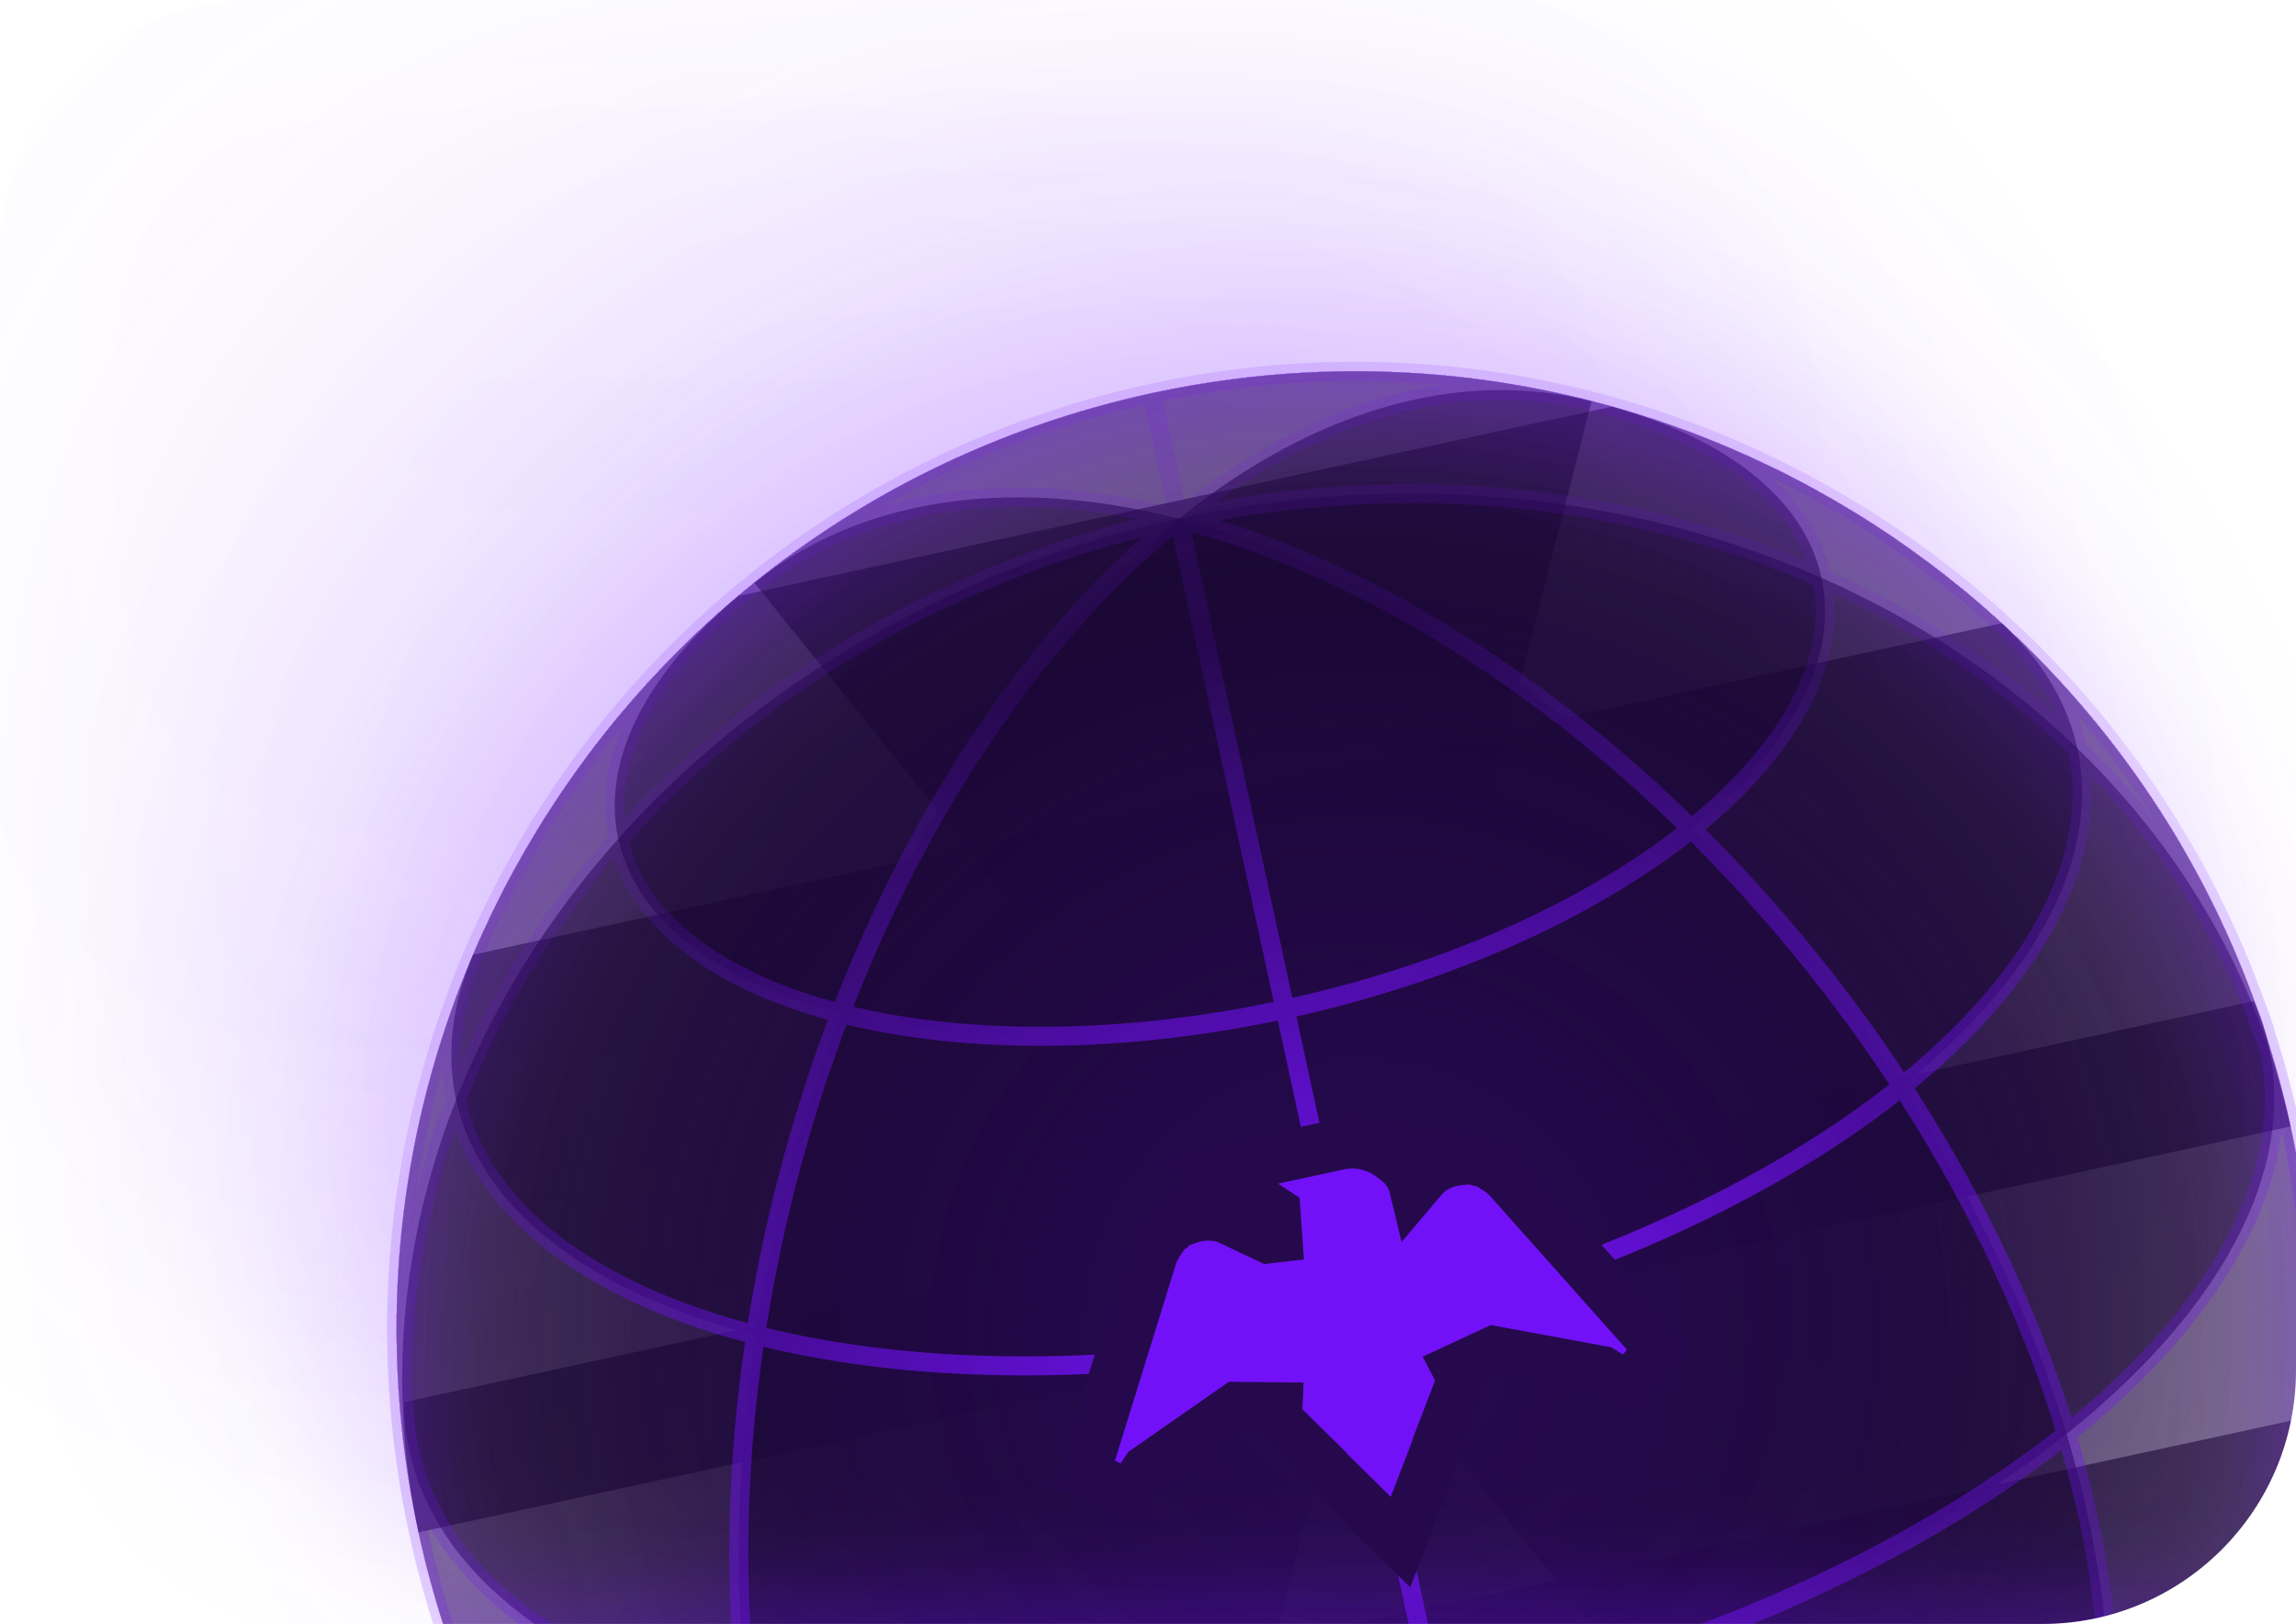
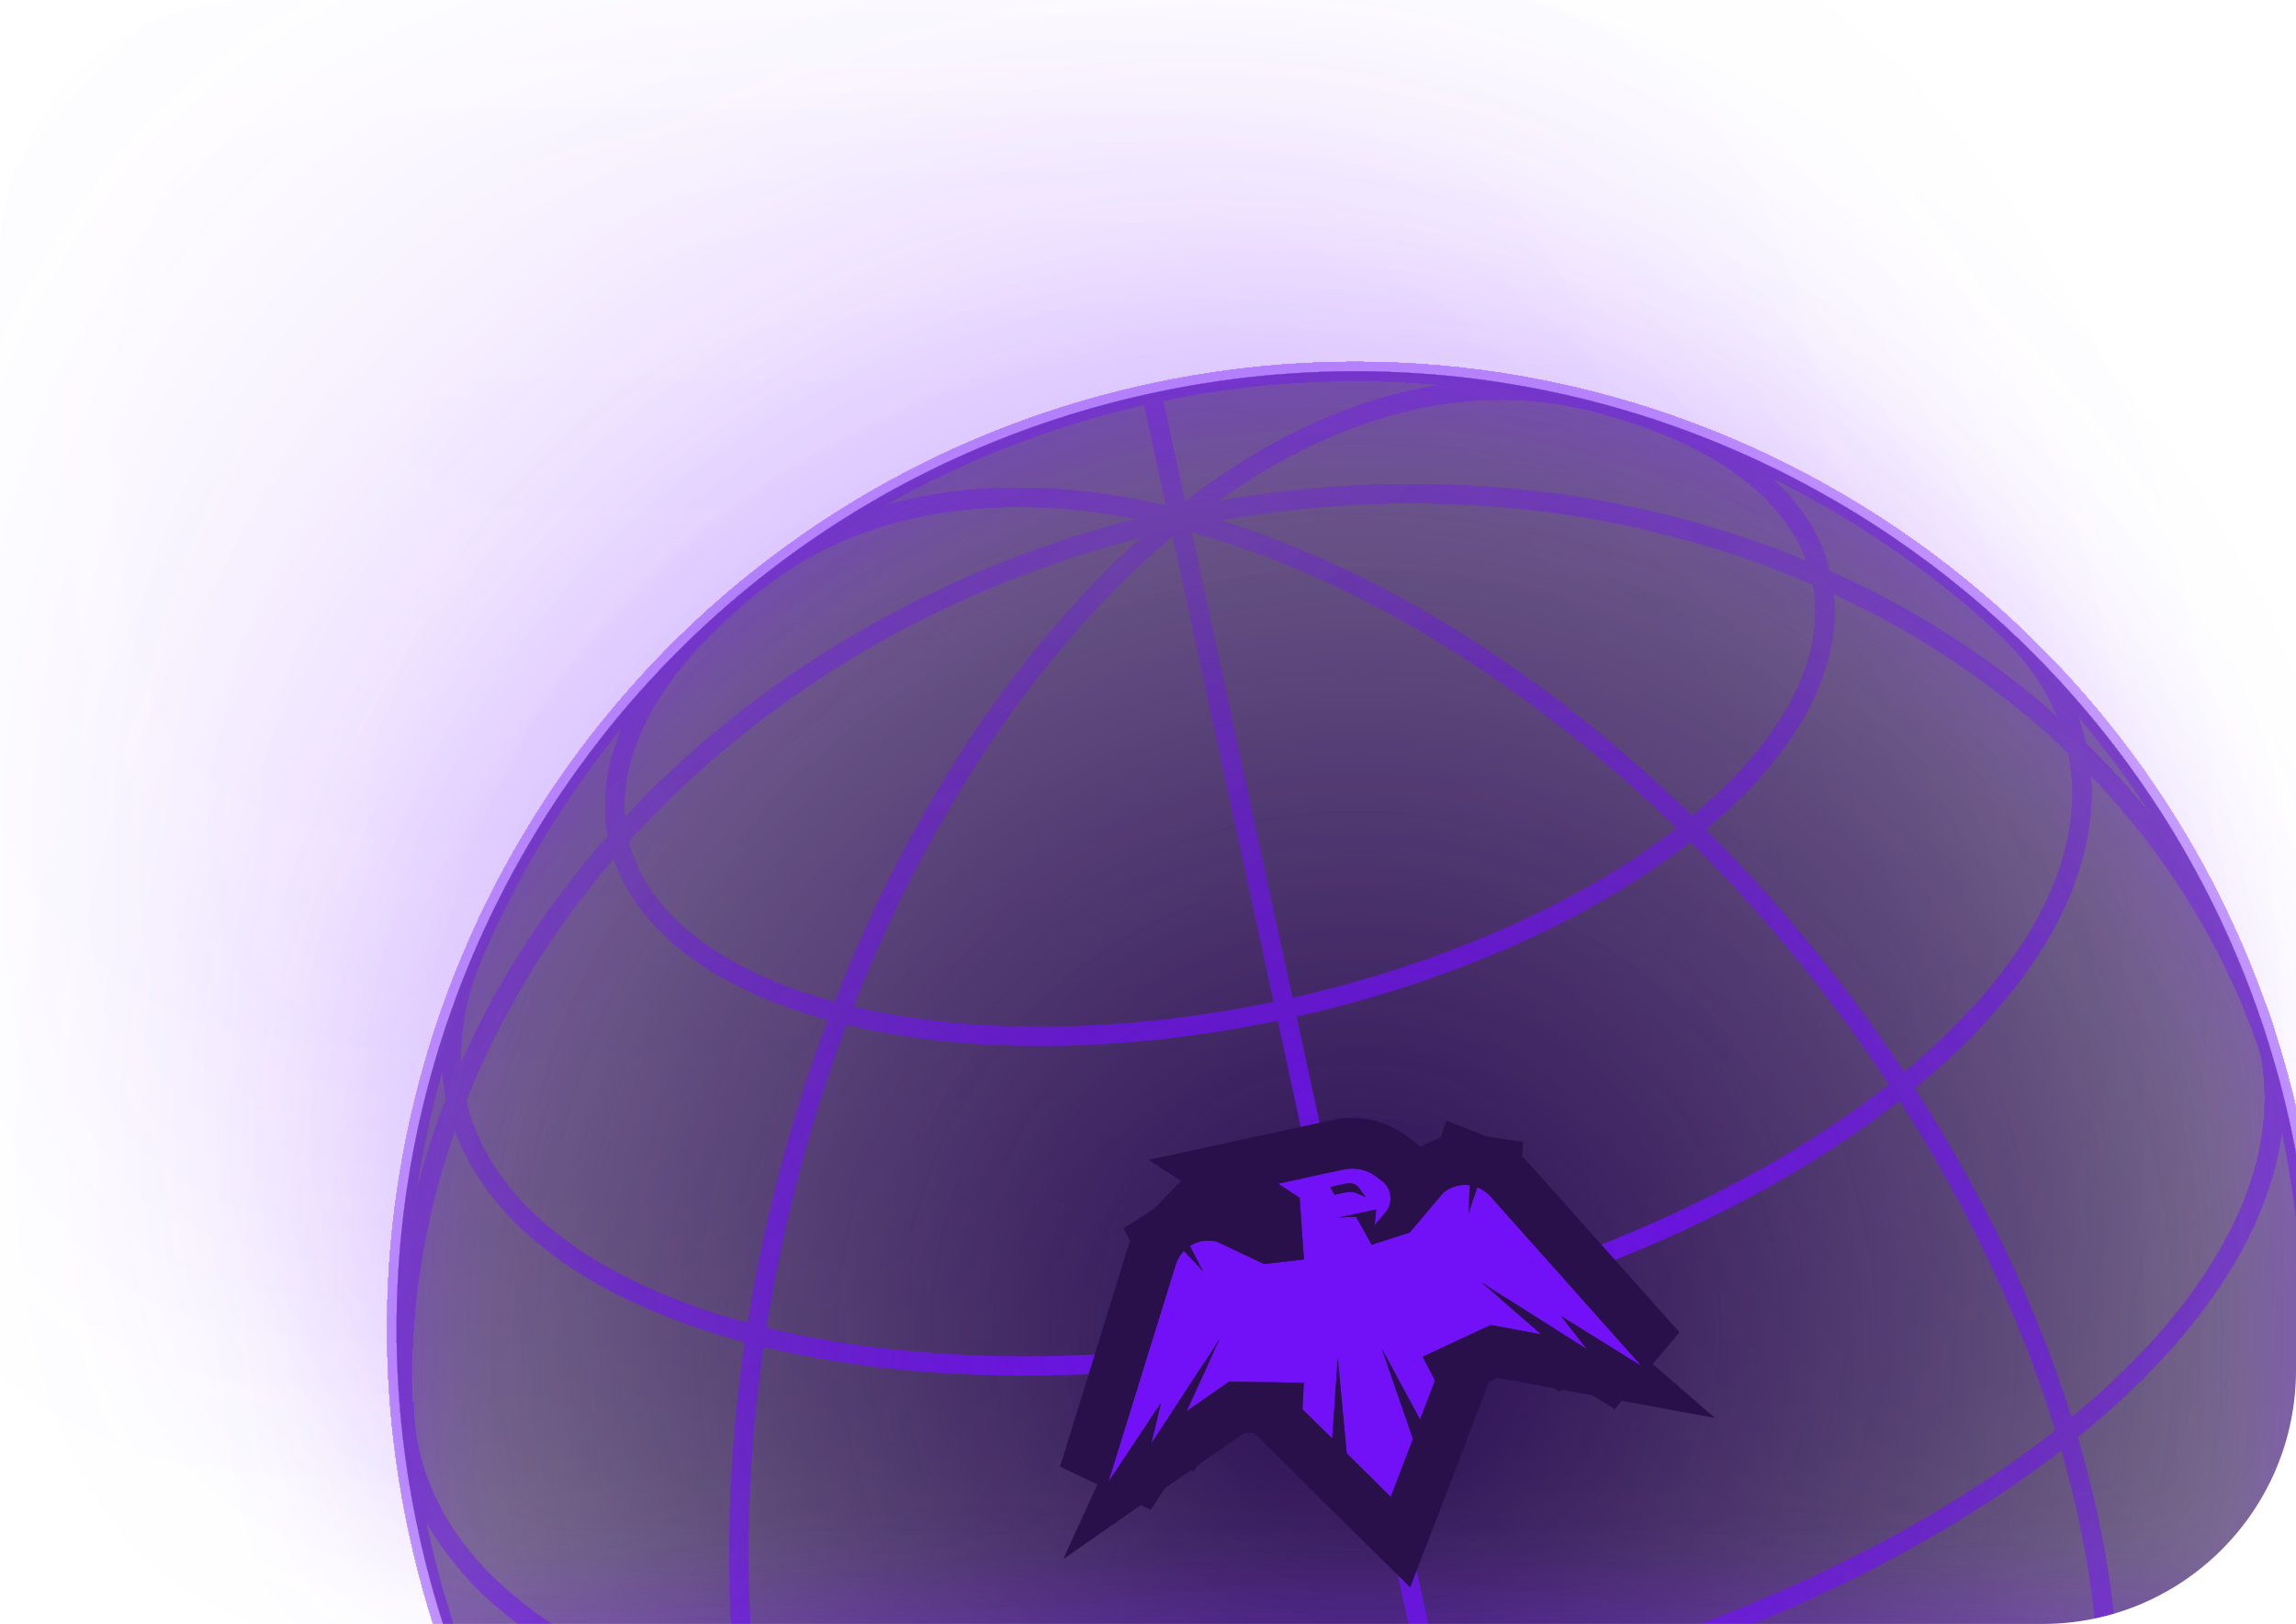
<svg xmlns="http://www.w3.org/2000/svg" width="181" height="128" viewBox="0 0 181 128" fill="none">
  <mask id="mask0_1573_3500" style="mask-type:alpha" maskUnits="userSpaceOnUse" x="0" y="0" width="181" height="128">
    <path d="M161 0C172.046 0 181 8.954 181 20V108C181 119.046 172.046 128 161 128H20C8.954 128 0 119.046 0 108V20C0 8.954 8.954 0 20 0H161Z" fill="#141414" />
  </mask>
  <g mask="url(#mask0_1573_3500)">
    <g filter="url(#filter0_dddd_1573_3500)">
      <g filter="url(#filter1_i_1573_3500)">
-         <path d="M181.858 111.705C182.01 121.005 175.628 131.036 163.948 139.856C152.268 148.675 136.12 155.657 118.629 159.448C101.138 163.24 83.549 163.573 69.265 160.382C54.981 157.191 45.019 150.704 41.305 142.175" fill="url(#paint0_radial_1573_3500)" />
-         <path d="M122.778 178.567C122.778 178.567 122.038 175.158 120.634 168.682C119.23 162.206 117.21 152.892 114.778 141.675C112.347 130.458 109.588 117.734 106.78 104.782C103.972 91.83 101.214 79.106 98.782 67.889C96.351 56.672 94.332 47.358 92.928 40.882C91.524 34.406 90.786 30.996 90.786 30.996" fill="url(#paint1_radial_1573_3500)" />
-         <path d="M88.091 177.934C80.228 175.924 73.366 170.571 68.197 162.41C63.028 154.25 59.732 143.571 58.642 131.446C57.551 119.321 58.705 106.178 61.985 93.338C65.266 80.498 70.559 68.412 77.332 58.297C84.106 48.181 92.12 40.392 100.57 35.712C109.021 31.031 117.609 29.625 125.473 31.634" fill="url(#paint2_radial_1573_3500)" />
-         <path d="M32.996 120.778C30.564 109.561 31.585 97.803 35.955 86.684C40.325 75.566 47.891 65.48 57.892 57.44C67.893 49.4 79.977 43.688 92.929 40.88C105.881 38.073 119.245 38.267 131.678 41.444C144.111 44.621 155.174 50.668 163.756 58.978C172.338 67.289 178.136 77.569 180.568 88.786" fill="url(#paint3_radial_1573_3500)" />
-         <path d="M59.476 45.943C69.033 38.259 83.183 37.09 98.812 42.693C114.442 48.295 130.27 60.209 142.817 75.815C155.363 91.421 163.598 109.44 165.712 125.908C167.826 142.376 163.644 155.944 154.087 163.627" fill="url(#paint4_radial_1573_3500)" />
-         <path d="M177.685 78.906C180.552 85.386 179.576 92.761 174.87 100.192C170.163 107.623 161.914 114.813 151.06 120.943C140.205 127.074 127.182 131.9 113.468 134.873C99.755 137.846 85.901 138.846 73.483 137.761C61.065 136.676 50.579 133.548 43.217 128.733C35.856 123.918 31.914 117.61 31.839 110.524" fill="url(#paint5_radial_1573_3500)" />
-         <path d="M157.793 49.123C163.752 54.585 165.572 61.531 162.986 68.941C160.399 76.35 153.543 83.832 143.426 90.284C133.309 96.737 120.464 101.821 106.783 104.787C93.102 107.753 79.305 108.445 67.424 106.761C55.543 105.077 46.204 101.106 40.781 95.433C35.359 89.76 34.139 82.683 37.301 75.245" fill="url(#paint6_radial_1573_3500)" />
-         <path d="M127.049 32.053C136.581 34.71 142.555 39.709 143.682 45.972C144.809 52.236 141 59.265 133.076 65.544C125.151 71.824 113.744 76.853 101.311 79.548C88.877 82.244 76.412 82.39 66.598 79.956C56.785 77.522 50.407 72.702 48.839 66.533C47.271 60.365 50.638 53.342 58.215 46.976" fill="url(#paint7_radial_1573_3500)" />
-         <path d="M122.778 178.567C163.529 169.733 189.403 129.537 180.568 88.786C171.734 48.036 131.537 22.162 90.786 30.996C50.035 39.831 24.162 80.028 32.996 120.778C41.831 161.529 82.027 187.402 122.778 178.567Z" fill="url(#paint8_radial_1573_3500)" />
+         <path d="M122.778 178.567C163.529 169.733 189.403 129.537 180.568 88.786C171.734 48.036 131.537 22.162 90.786 30.996C50.035 39.831 24.162 80.028 32.996 120.778C41.831 161.529 82.027 187.402 122.778 178.567Z" fill="url(#paint0_radial_1573_3500)" />
      </g>
-       <path d="M181.858 111.705C182.01 121.005 175.628 131.036 163.948 139.856C152.268 148.675 136.12 155.657 118.629 159.448C101.138 163.24 83.549 163.573 69.265 160.382C54.981 157.191 45.019 150.704 41.305 142.175M122.778 178.567C122.778 178.567 122.038 175.158 120.634 168.682C119.23 162.206 117.21 152.892 114.778 141.675C112.347 130.458 109.588 117.734 106.78 104.782C103.972 91.83 101.214 79.106 98.782 67.889C96.351 56.672 94.332 47.358 92.928 40.882C91.524 34.406 90.786 30.996 90.786 30.996M122.778 178.567C163.529 169.733 189.403 129.537 180.568 88.786M122.778 178.567C82.027 187.402 41.831 161.529 32.996 120.778M90.786 30.996C50.035 39.831 24.162 80.028 32.996 120.778M90.786 30.996C131.537 22.162 171.734 48.036 180.568 88.786M88.091 177.934C80.228 175.924 73.366 170.571 68.197 162.41C63.028 154.25 59.732 143.571 58.642 131.446C57.551 119.321 58.705 106.178 61.985 93.338C65.266 80.498 70.559 68.412 77.332 58.297C84.106 48.181 92.12 40.392 100.57 35.712C109.021 31.031 117.609 29.625 125.473 31.634M32.996 120.778C30.564 109.561 31.585 97.803 35.955 86.684C40.325 75.566 47.891 65.48 57.892 57.44C67.893 49.4 79.977 43.688 92.929 40.88C105.881 38.073 119.245 38.267 131.678 41.444C144.111 44.621 155.174 50.668 163.756 58.978C172.338 67.289 178.136 77.569 180.568 88.786M59.476 45.943C69.033 38.259 83.183 37.09 98.812 42.693C114.442 48.295 130.27 60.209 142.817 75.815C155.363 91.421 163.598 109.44 165.712 125.908C167.826 142.376 163.644 155.944 154.087 163.627M177.685 78.906C180.552 85.386 179.576 92.761 174.87 100.192C170.163 107.623 161.914 114.813 151.06 120.943C140.205 127.074 127.182 131.9 113.468 134.873C99.755 137.846 85.901 138.846 73.483 137.761C61.065 136.676 50.579 133.548 43.217 128.733C35.856 123.918 31.914 117.61 31.839 110.524M157.793 49.123C163.752 54.585 165.572 61.531 162.986 68.941C160.399 76.35 153.543 83.832 143.426 90.284C133.309 96.737 120.464 101.821 106.783 104.787C93.102 107.753 79.305 108.445 67.424 106.761C55.543 105.077 46.204 101.106 40.781 95.433C35.359 89.76 34.139 82.683 37.301 75.245M127.049 32.053C136.582 34.71 142.555 39.709 143.682 45.972C144.809 52.236 141 59.265 133.076 65.544C125.151 71.824 113.744 76.853 101.311 79.548C88.877 82.244 76.412 82.39 66.598 79.956C56.785 77.522 50.407 72.702 48.839 66.533C47.271 60.365 50.638 53.342 58.215 46.976" stroke="url(#paint9_radial_1573_3500)" stroke-width="1.5" />
-       <path d="M105.514 90.22C106.988 89.901 108.523 90.248 109.72 91.16L110.157 91.493C110.841 92.015 111.318 92.758 111.517 93.59L112.146 92.846L112.361 92.613C112.446 92.528 112.545 92.439 112.658 92.353L112.854 92.21C113.534 91.743 114.304 91.481 115.084 91.414L115.24 90.954L116.695 91.524L117.966 91.712L117.945 92.098C118.332 92.337 118.69 92.634 119.005 92.987L130.901 106.345L128.352 109.374L126.282 108.087L124.294 107.721L124.019 108.025L123.229 107.525L121.141 107.14L117.775 106.521L114.891 107.869L114.904 107.894L115.317 108.692L114.996 109.531L113.814 112.608L113.503 113.416L113.518 113.458L113.256 114.139L111.5 118.697L110.402 121.546L108.228 119.401L104.76 115.976L104.242 115.466L104.238 115.424L103.621 114.817L101.271 112.507L100.631 111.876L100.676 110.978L100.677 110.951L97.493 110.918L94.687 112.875L92.945 114.09L92.434 114.872L92.057 114.709L90.399 115.866L89.049 117.894L85.474 116.193L90.77 99.108C90.91 98.656 91.113 98.237 91.366 97.86L91.188 97.518L92.267 96.82L93.356 95.698L93.687 96.052C94.497 95.765 95.393 95.697 96.285 95.902C96.424 95.934 96.551 95.974 96.663 96.016L96.956 96.139L99.991 97.578L100.663 97.501L100.527 95.538L99.661 94.973L95.653 92.358L105.514 90.22Z" fill="#7211F8" stroke="#25094C" stroke-width="4" />
+       <g filter="url(#filter2_i_1573_3500)">
+         <path d="M90.627 30.263C128.529 22.047 165.956 43.56 178.606 79.158C178.907 79.898 179.159 80.647 179.365 81.406C180.119 83.756 180.767 86.165 181.301 88.627C183.115 96.996 183.48 105.341 182.564 113.402C182.499 114.402 182.363 115.407 182.158 116.414C177.477 146.7 154.676 172.419 122.937 179.3C91.252 186.169 59.901 172.262 43.077 146.718C42.404 145.802 41.808 144.854 41.293 143.877C37.161 136.954 34.066 129.252 32.263 120.937C23.341 79.782 49.471 39.185 90.627 30.263ZM68.146 160.891C68.371 161.269 68.598 161.642 68.83 162.009C73.918 170.04 80.633 175.254 88.277 177.207L88.273 177.219C98.947 179.955 110.386 180.363 121.885 177.988C121.794 177.571 121.666 176.977 121.5 176.212C121.14 174.551 120.603 172.08 119.901 168.842C119.371 166.395 118.751 163.542 118.056 160.335C100.723 163.998 83.313 164.288 69.102 161.114C68.781 161.042 68.463 160.966 68.146 160.891ZM164.4 140.454C152.78 149.228 136.814 156.173 119.522 160.018C120.217 163.224 120.836 166.076 121.367 168.523C122.069 171.761 122.605 174.233 122.966 175.895C123.132 176.659 123.26 177.253 123.351 177.671C134.801 175.07 145.044 169.962 153.626 163.052L153.617 163.042C160.103 157.828 164.086 149.785 165.186 139.849C164.926 140.051 164.665 140.254 164.4 140.454ZM49.741 153.113C57.196 161.896 66.581 168.828 77.086 173.385C73.501 170.676 70.294 167.123 67.563 162.812C67.064 162.024 66.583 161.214 66.119 160.381C59.63 158.648 54.092 156.189 49.741 153.113ZM178.723 125.13C176.037 129.738 172.011 134.276 166.816 138.547C166.314 144.696 164.767 150.23 162.225 154.924C169.903 146.42 175.577 136.219 178.723 125.13ZM59.975 136.367C61.23 144.982 63.663 152.7 67.125 159.095C67.879 159.289 68.647 159.475 69.429 159.65C83.387 162.768 100.573 162.495 117.738 158.87L112.736 135.794C99.249 138.633 85.65 139.578 73.417 138.508C68.639 138.091 64.135 137.37 59.975 136.367ZM179.877 89.148C179.406 92.897 177.937 96.753 175.504 100.594C172.726 104.979 168.751 109.26 163.776 113.286C165.026 117.514 165.929 121.71 166.456 125.813C166.931 129.518 167.091 133.086 166.945 136.482C174.616 129.907 179.309 122.867 180.684 116.129C180.831 115.174 180.96 114.214 181.07 113.25C181.102 112.736 181.116 112.225 181.108 111.717L181.228 111.715C181.912 104.35 181.506 96.76 179.877 89.148ZM149.757 86.731C147.925 88.167 145.946 89.567 143.829 90.917C133.806 97.309 121.153 102.355 107.672 105.358C109.816 115.247 111.928 124.988 113.884 134.012C127.322 131.044 140.061 126.294 150.691 120.29C154.896 117.915 158.698 115.383 162.046 112.747C159.364 104.036 155.187 95.183 149.757 86.731ZM60.189 106.149C58.94 114.755 58.662 123.298 59.389 131.379C59.492 132.523 59.614 133.653 59.756 134.769C63.986 135.824 68.607 136.582 73.548 137.014C85.614 138.069 99.061 137.139 112.418 134.328C110.462 125.305 108.35 115.564 106.206 105.675C92.694 108.524 79.088 109.172 67.319 107.504C64.833 107.151 62.451 106.697 60.189 106.149ZM164.823 61.112C165.029 63.711 164.66 66.42 163.694 69.188C161.704 74.889 157.287 80.569 150.934 85.788C156.353 94.198 160.556 103.022 163.302 111.738C167.951 107.91 171.647 103.879 174.236 99.791C177.929 93.96 179.234 88.238 178.199 83.007C175.492 74.936 170.953 67.491 164.823 61.112ZM35.866 89.069C33.391 96.097 32.259 103.346 32.487 110.517L32.589 110.516C32.66 117.29 36.418 123.39 43.628 128.105C47.6 130.703 52.519 132.81 58.195 134.361C58.081 133.421 57.98 132.472 57.894 131.513C57.152 123.26 57.444 114.545 58.727 105.777C50.784 103.658 44.412 100.317 40.239 95.951C38.214 93.833 36.755 91.519 35.866 89.069ZM66.732 80.758C65.173 84.893 63.826 89.164 62.712 93.524C61.767 97.222 61 100.944 60.413 104.659C62.659 105.208 65.035 105.665 67.53 106.018C79.097 107.657 92.522 107.025 105.888 104.209C104.126 96.079 102.385 88.049 100.735 80.436C88.592 82.971 76.436 83.099 66.732 80.758ZM133.283 66.332C125.419 72.48 114.302 77.397 102.2 80.118C103.851 87.731 105.592 95.761 107.354 103.891C120.689 100.92 133.171 95.935 143.022 89.652C145.146 88.298 147.118 86.899 148.934 85.47C146.867 82.34 144.63 79.269 142.232 76.286C139.403 72.767 136.405 69.44 133.283 66.332ZM144.556 46.806C145.193 52.947 141.484 59.529 134.459 65.383C137.58 68.5 140.575 71.83 143.401 75.346C145.797 78.326 148.036 81.395 150.108 84.525C156.243 79.458 160.416 74.027 162.278 68.694C163.409 65.453 163.663 62.313 163.065 59.357C157.761 54.258 151.504 50.025 144.556 46.806ZM48.388 67.655C43.398 73.462 39.456 79.906 36.739 86.743C37.42 89.682 38.952 92.434 41.324 94.915C45.227 98.999 51.272 102.214 58.953 104.285C59.545 100.569 60.315 96.848 61.259 93.152C62.373 88.795 63.716 84.522 65.271 80.383C56.453 77.963 50.353 73.508 48.388 67.655ZM34.872 84.324C33.955 87.536 33.251 90.822 32.771 94.163C33.407 91.625 34.209 89.106 35.177 86.618C35.024 85.863 34.922 85.098 34.872 84.324ZM163.763 56.381C164.038 57.107 164.262 57.846 164.435 58.596C166.347 60.459 168.12 62.42 169.75 64.467C167.93 61.625 165.928 58.925 163.763 56.381ZM92.454 42.242C87.258 46.593 82.349 52.153 77.956 58.714C73.793 64.932 70.189 71.905 67.274 79.346C76.682 81.575 88.523 81.451 100.417 78.97L92.454 42.242ZM90.056 42.33C78.364 45.31 67.485 50.69 58.361 58.025C55.167 60.593 52.225 63.371 49.56 66.325C49.562 66.333 49.564 66.341 49.566 66.348C50.982 71.919 56.662 76.499 65.808 78.976C68.772 71.373 72.449 64.242 76.709 57.879C80.763 51.824 85.268 46.583 90.056 42.33ZM96.141 41.011C97.11 41.31 98.085 41.635 99.065 41.987C110.909 46.232 122.84 54.055 133.388 64.326C140.688 58.283 143.962 51.762 142.944 46.105C142.942 46.097 142.94 46.089 142.938 46.08C139.29 44.496 135.463 43.185 131.493 42.17C120.15 39.272 108.019 38.88 96.141 41.011ZM49.079 57.261C44.534 62.787 40.794 68.945 37.985 75.536L37.991 75.539C36.783 78.38 36.241 81.156 36.346 83.81C39.196 77.391 43.108 71.353 47.932 65.895C47.41 63.093 47.825 60.175 49.079 57.261ZM139.619 37.629C141.969 39.763 143.555 42.246 144.242 45.014C150.894 47.984 156.956 51.861 162.209 56.525C161.205 54.065 159.563 51.763 157.287 49.677L157.291 49.672C152.003 44.834 146.046 40.777 139.619 37.629ZM89.599 40.898C77.786 38.573 67.396 40.538 59.946 46.527L59.935 46.514C59.515 46.852 59.099 47.192 58.687 47.539L58.698 47.55C52.02 53.161 48.833 59.135 49.254 64.441C51.757 61.754 54.486 59.216 57.422 56.855C66.695 49.4 77.738 43.934 89.599 40.898ZM125.287 32.361C117.643 30.408 109.251 31.761 100.934 36.368C99.26 37.294 97.603 38.347 95.968 39.518C108.021 37.369 120.335 37.772 131.863 40.717C135.512 41.65 139.046 42.829 142.436 44.238C140.622 39.235 135.248 35.118 126.847 32.776L126.851 32.761C126.333 32.616 125.812 32.478 125.29 32.344L125.287 32.361ZM90.213 31.892C82.814 33.572 75.919 36.3 69.65 39.884C76.239 37.974 83.833 37.971 91.942 39.871C91.363 37.202 90.913 35.125 90.598 33.669C90.432 32.903 90.303 32.31 90.213 31.892ZM92.064 33.351C92.379 34.807 92.829 36.884 93.407 39.553C95.629 37.839 97.901 36.333 100.207 35.055C104.697 32.569 109.241 30.986 113.711 30.335C106.519 29.668 99.111 30.039 91.679 31.574C91.769 31.992 91.898 32.586 92.064 33.351ZM119.204 158.552C136.328 154.743 152.083 147.875 163.496 139.257C164.138 138.772 164.763 138.282 165.371 137.791C165.627 134.088 165.5 130.144 164.968 126.004C164.476 122.17 163.648 118.249 162.507 114.291C159.203 116.851 155.494 119.3 151.428 121.596C140.653 127.682 127.769 132.482 114.202 135.478L119.204 158.552ZM33.729 120.619C35.394 128.298 38.184 135.444 41.888 141.92L41.993 141.875C42.177 142.297 42.378 142.714 42.593 143.126C43.14 144.041 43.705 144.942 44.287 145.829C48.345 151.341 55.504 155.766 65.147 158.554C61.859 152.081 59.574 144.42 58.402 135.971C52.347 134.372 47.072 132.151 42.807 129.361C38.661 126.65 35.548 123.448 33.576 119.882C33.626 120.128 33.676 120.374 33.729 120.619ZM101.883 78.652C113.736 75.986 124.565 71.194 132.205 65.269C121.823 55.192 110.123 47.543 98.559 43.398C96.995 42.838 95.448 42.348 93.921 41.925L101.883 78.652Z" fill="url(#paint1_radial_1573_3500)" />
+       </g>
+       <path fill-rule="evenodd" clip-rule="evenodd" d="M106.165 114.553L109.633 117.977L111.389 113.421L108.928 106.298L111.947 111.89L113.128 108.814L112.157 106.94L117.509 104.438L121.503 105.173L116.779 101.07L125.089 106.335L123.05 103.723L129.408 107.675L117.511 94.317C117.212 93.98 116.85 93.734 116.462 93.582L115.751 95.684L115.872 93.424C115.183 93.323 114.462 93.491 113.874 93.941C113.8 93.998 113.735 94.065 113.674 94.136L111.138 97.141L108.13 98.112L106.9 95.895L105.538 95.969L106.73 95.71L108.491 95.328L108.367 96.558L109.211 95.572C109.559 95.166 109.697 94.617 109.583 94.09C109.496 93.689 109.269 93.331 108.945 93.084L108.508 92.751C107.773 92.191 106.835 91.98 105.938 92.175L100.754 93.298L102.454 94.408L102.791 99.269L99.651 99.631L96.099 97.947C96.014 97.906 95.927 97.872 95.836 97.852C95.114 97.685 94.389 97.831 93.804 98.209L94.85 100.215L93.332 98.596C93.041 98.896 92.814 99.269 92.681 99.7L87.384 116.785L91.535 110.556L90.761 113.777L96.144 105.544L93.543 111.235L96.874 108.911L102.782 108.973L102.674 111.081L105.023 113.391L105.456 107.051L106.165 114.553ZM104.867 93.559L105.195 94.173L106.113 93.974C106.409 93.91 106.718 93.941 106.997 94.064L107.662 94.356L107.154 93.657C106.927 93.345 106.541 93.196 106.168 93.277L104.867 93.559Z" fill="#7211F8" />
+       <path d="M105.09 88.266C107.013 87.849 109.008 88.248 110.617 89.342L110.933 89.57L111.37 89.903C111.576 90.06 111.77 90.231 111.951 90.413C112.461 90.093 113.002 89.849 113.559 89.68L114.017 88.325L117.212 89.581L120.061 90L119.999 91.154C120.172 91.312 120.34 91.478 120.498 91.656L132.396 105.015L130.294 107.511L135.187 111.76L127.854 110.41L127.297 111.073L125.547 109.985L123.109 109.536L122.948 109.714L122.486 109.421L118.044 108.603L117.373 108.917L115.681 113.324L115.631 113.451L115.647 113.495L111.169 125.115L102.32 116.378L102.315 116.338L102.218 116.243L98.853 112.932L98.111 112.924L94.407 115.509L94.108 115.966L93.888 115.871L91.854 117.289L90.713 119.004L89.931 118.632L83.816 122.897L86.51 117.003L83.563 115.601L88.86 98.515L88.991 98.133C89.027 98.038 89.066 97.944 89.106 97.851L88.572 96.827L90.99 95.265L93.104 93.083L90.552 91.417L105.09 88.266ZM102.454 94.408L102.79 99.269L99.651 99.631L96.098 97.946C96.014 97.906 95.927 97.873 95.836 97.852C95.114 97.686 94.389 97.831 93.804 98.209L94.85 100.215L93.331 98.596C93.041 98.896 92.814 99.27 92.68 99.7L87.384 116.785L91.534 110.556L90.761 113.777L96.144 105.544L93.543 111.234L96.874 108.912L102.783 108.973L102.674 111.081L105.023 113.391L105.456 107.051L106.165 114.554L109.633 117.978L111.389 113.421L108.928 106.298L111.947 111.89L113.128 108.814L112.157 106.94L117.51 104.438L121.503 105.173L116.78 101.071L125.089 106.335L123.05 103.723L129.408 107.675L117.512 94.317C117.212 93.981 116.851 93.734 116.462 93.581L115.751 95.684L115.871 93.425C115.183 93.323 114.463 93.491 113.874 93.942C113.8 93.998 113.735 94.064 113.674 94.136L111.138 97.141L108.13 98.112L106.9 95.894L105.538 95.969L108.491 95.328L108.367 96.557L109.211 95.572C109.559 95.166 109.697 94.616 109.582 94.09C109.495 93.688 109.269 93.331 108.945 93.084L108.508 92.751C107.773 92.19 106.834 91.98 105.938 92.175L100.754 93.298L102.454 94.408ZM106.168 93.277C106.541 93.196 106.927 93.345 107.153 93.657L107.662 94.356L106.997 94.064C106.718 93.941 106.409 93.91 106.113 93.974L105.195 94.173L104.867 93.559L106.168 93.277Z" fill="#29104B" />
    </g>
  </g>
  <defs>
    <filter id="filter0_dddd_1573_3500" x="-49.484" y="-60.484" width="240.532" height="248.531" filterUnits="userSpaceOnUse" color-interpolation-filters="sRGB">
      <feFlood flood-opacity="0" result="BackgroundImageFix" />
      <feColorMatrix in="SourceAlpha" type="matrix" values="0 0 0 0 0 0 0 0 0 0 0 0 0 0 0 0 0 0 127 0" result="hardAlpha" />
      <feOffset dx="-3" dy="-4" />
      <feGaussianBlur stdDeviation="5.5" />
      <feColorMatrix type="matrix" values="0 0 0 0 0.416 0 0 0 0 0 0 0 0 0 1 0 0 0 0.1 0" />
      <feBlend mode="normal" in2="BackgroundImageFix" result="effect1_dropShadow_1573_3500" />
      <feColorMatrix in="SourceAlpha" type="matrix" values="0 0 0 0 0 0 0 0 0 0 0 0 0 0 0 0 0 0 127 0" result="hardAlpha" />
      <feOffset dx="-12" dy="-15" />
      <feGaussianBlur stdDeviation="9.5" />
      <feColorMatrix type="matrix" values="0 0 0 0 0.416 0 0 0 0 0 0 0 0 0 1 0 0 0 0.09 0" />
      <feBlend mode="normal" in2="effect1_dropShadow_1573_3500" result="effect2_dropShadow_1573_3500" />
      <feColorMatrix in="SourceAlpha" type="matrix" values="0 0 0 0 0 0 0 0 0 0 0 0 0 0 0 0 0 0 127 0" result="hardAlpha" />
      <feOffset dx="-28" dy="-33" />
      <feGaussianBlur stdDeviation="13" />
      <feColorMatrix type="matrix" values="0 0 0 0 0.416 0 0 0 0 0 0 0 0 0 1 0 0 0 0.05 0" />
      <feBlend mode="normal" in2="effect2_dropShadow_1573_3500" result="effect3_dropShadow_1573_3500" />
      <feColorMatrix in="SourceAlpha" type="matrix" values="0 0 0 0 0 0 0 0 0 0 0 0 0 0 0 0 0 0 127 0" result="hardAlpha" />
      <feOffset dx="-49" dy="-58" />
      <feGaussianBlur stdDeviation="15.5" />
      <feColorMatrix type="matrix" values="0 0 0 0 0.416 0 0 0 0 0 0 0 0 0 1 0 0 0 0.01 0" />
      <feBlend mode="normal" in2="effect3_dropShadow_1573_3500" result="effect4_dropShadow_1573_3500" />
      <feBlend mode="normal" in="SourceGraphic" in2="effect4_dropShadow_1573_3500" result="shape" />
    </filter>
-     <filter id="filter1_i_1573_3500" x="30.516" y="28.516" width="152.532" height="156.531" filterUnits="userSpaceOnUse" color-interpolation-filters="sRGB">
+     <filter id="filter1_i_1573_3500" x="31.266" y="29.266" width="151.032" height="155.031" filterUnits="userSpaceOnUse" color-interpolation-filters="sRGB">
+       <feFlood flood-opacity="0" result="BackgroundImageFix" />
+       <feBlend mode="normal" in="SourceGraphic" in2="BackgroundImageFix" result="shape" />
+       <feColorMatrix in="SourceAlpha" type="matrix" values="0 0 0 0 0 0 0 0 0 0 0 0 0 0 0 0 0 0 127 0" result="hardAlpha" />
+       <feOffset dy="4" />
+       <feGaussianBlur stdDeviation="5.2" />
+       <feComposite in2="hardAlpha" operator="arithmetic" k2="-1" k3="1" />
+       <feColorMatrix type="matrix" values="0 0 0 0 0.447 0 0 0 0 0.067 0 0 0 0 0.973 0 0 0 0.34 0" />
+       <feBlend mode="normal" in2="shape" result="effect1_innerShadow_1573_3500" />
+     </filter>
+     <filter id="filter2_i_1573_3500" x="30.516" y="28.516" width="152.532" height="156.531" filterUnits="userSpaceOnUse" color-interpolation-filters="sRGB">
      <feFlood flood-opacity="0" result="BackgroundImageFix" />
      <feBlend mode="normal" in="SourceGraphic" in2="BackgroundImageFix" result="shape" />
      <feColorMatrix in="SourceAlpha" type="matrix" values="0 0 0 0 0 0 0 0 0 0 0 0 0 0 0 0 0 0 127 0" result="hardAlpha" />
      <feOffset dy="4" />
      <feGaussianBlur stdDeviation="5.2" />
      <feComposite in2="hardAlpha" operator="arithmetic" k2="-1" k3="1" />
      <feColorMatrix type="matrix" values="0 0 0 0 0.447 0 0 0 0 0.067 0 0 0 0 0.973 0 0 0 0.34 0" />
      <feBlend mode="normal" in2="shape" result="effect1_innerShadow_1573_3500" />
    </filter>
    <radialGradient id="paint0_radial_1573_3500" cx="0" cy="0" r="1" gradientUnits="userSpaceOnUse" gradientTransform="translate(106.782 104.782) rotate(74.9859) scale(156.337 156.338)">
      <stop stop-color="#290A54" />
      <stop offset="1" stop-opacity="0" />
    </radialGradient>
-     <radialGradient id="paint1_radial_1573_3500" cx="0" cy="0" r="1" gradientUnits="userSpaceOnUse" gradientTransform="translate(106.782 104.782) rotate(74.9859) scale(156.337 156.338)">
-       <stop stop-color="#290A54" />
-       <stop offset="1" stop-opacity="0" />
-     </radialGradient>
-     <radialGradient id="paint2_radial_1573_3500" cx="0" cy="0" r="1" gradientUnits="userSpaceOnUse" gradientTransform="translate(106.782 104.782) rotate(74.9859) scale(156.337 156.338)">
-       <stop stop-color="#290A54" />
-       <stop offset="1" stop-opacity="0" />
-     </radialGradient>
-     <radialGradient id="paint3_radial_1573_3500" cx="0" cy="0" r="1" gradientUnits="userSpaceOnUse" gradientTransform="translate(106.782 104.782) rotate(74.9859) scale(156.337 156.338)">
-       <stop stop-color="#290A54" />
-       <stop offset="1" stop-opacity="0" />
-     </radialGradient>
-     <radialGradient id="paint4_radial_1573_3500" cx="0" cy="0" r="1" gradientUnits="userSpaceOnUse" gradientTransform="translate(106.782 104.782) rotate(74.9859) scale(156.337 156.338)">
-       <stop stop-color="#290A54" />
-       <stop offset="1" stop-opacity="0" />
-     </radialGradient>
-     <radialGradient id="paint5_radial_1573_3500" cx="0" cy="0" r="1" gradientUnits="userSpaceOnUse" gradientTransform="translate(106.782 104.782) rotate(74.9859) scale(156.337 156.338)">
-       <stop stop-color="#290A54" />
-       <stop offset="1" stop-opacity="0" />
-     </radialGradient>
-     <radialGradient id="paint6_radial_1573_3500" cx="0" cy="0" r="1" gradientUnits="userSpaceOnUse" gradientTransform="translate(106.782 104.782) rotate(74.9859) scale(156.337 156.338)">
-       <stop stop-color="#290A54" />
-       <stop offset="1" stop-opacity="0" />
-     </radialGradient>
-     <radialGradient id="paint7_radial_1573_3500" cx="0" cy="0" r="1" gradientUnits="userSpaceOnUse" gradientTransform="translate(106.782 104.782) rotate(74.9859) scale(156.337 156.338)">
-       <stop stop-color="#290A54" />
-       <stop offset="1" stop-opacity="0" />
-     </radialGradient>
-     <radialGradient id="paint8_radial_1573_3500" cx="0" cy="0" r="1" gradientUnits="userSpaceOnUse" gradientTransform="translate(106.782 104.782) rotate(74.9859) scale(156.337 156.338)">
-       <stop stop-color="#290A54" />
-       <stop offset="1" stop-opacity="0" />
-     </radialGradient>
-     <radialGradient id="paint9_radial_1573_3500" cx="0" cy="0" r="1" gradientUnits="userSpaceOnUse" gradientTransform="translate(106.782 104.782) rotate(-100.491) scale(54.9176 82.0333)">
+     <radialGradient id="paint1_radial_1573_3500" cx="0" cy="0" r="1" gradientUnits="userSpaceOnUse" gradientTransform="translate(106.782 104.782) rotate(-100.491) scale(54.9176 82.0333)">
      <stop stop-color="#7211F8" />
      <stop offset="1" stop-color="#7211F8" stop-opacity="0.13" />
    </radialGradient>
  </defs>
</svg>
